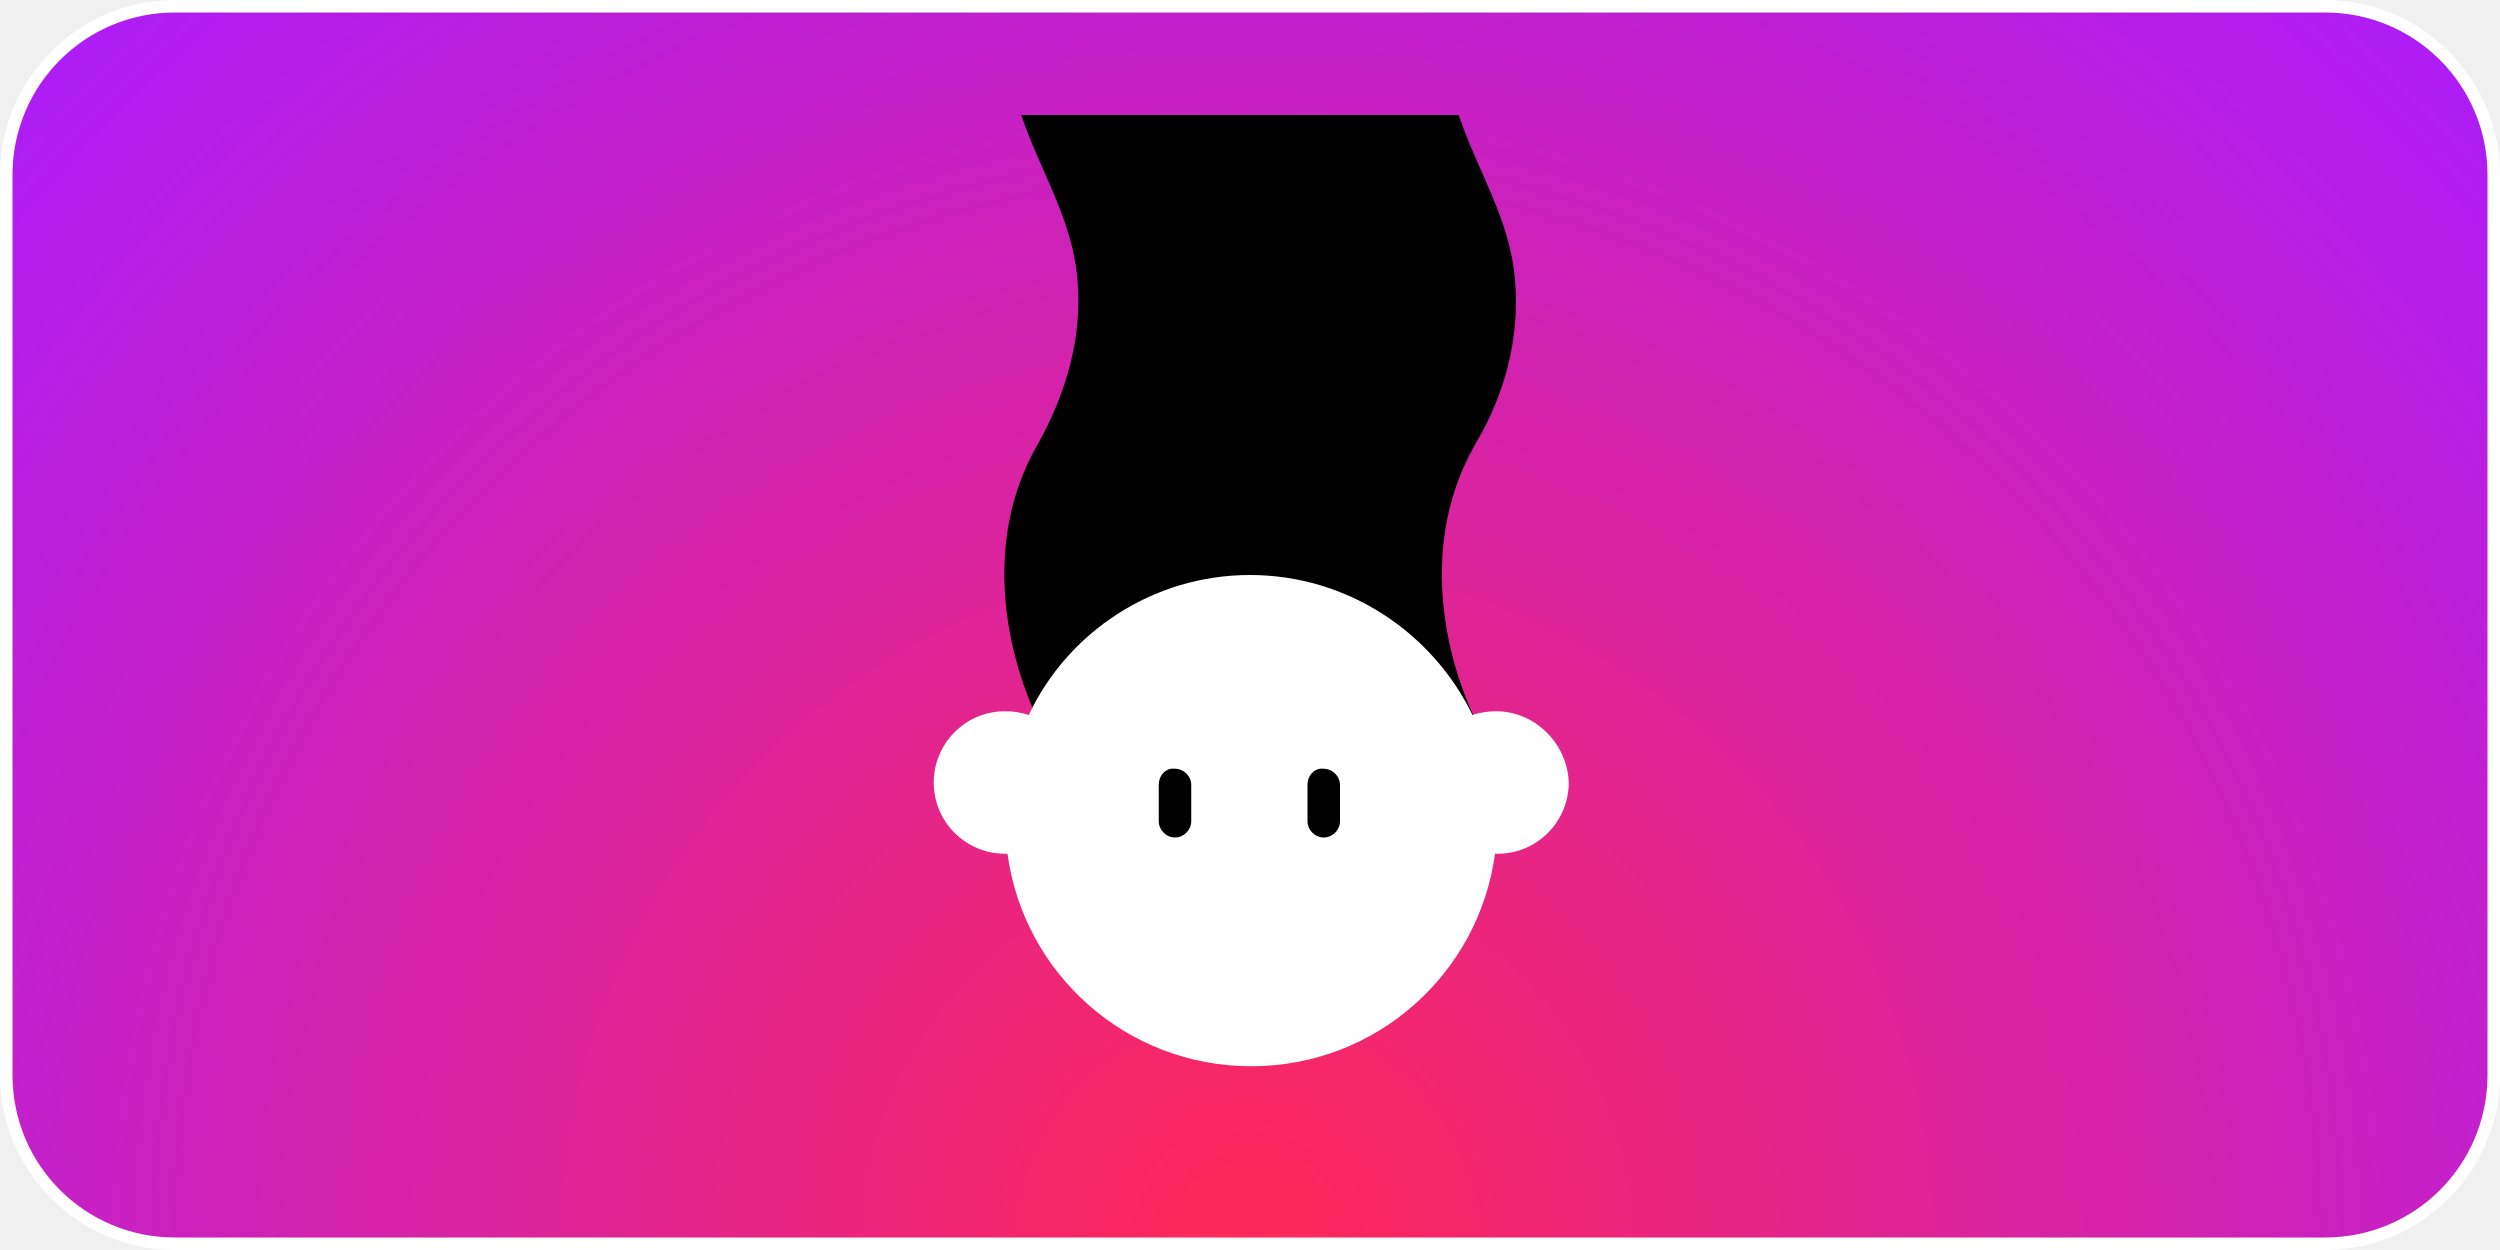
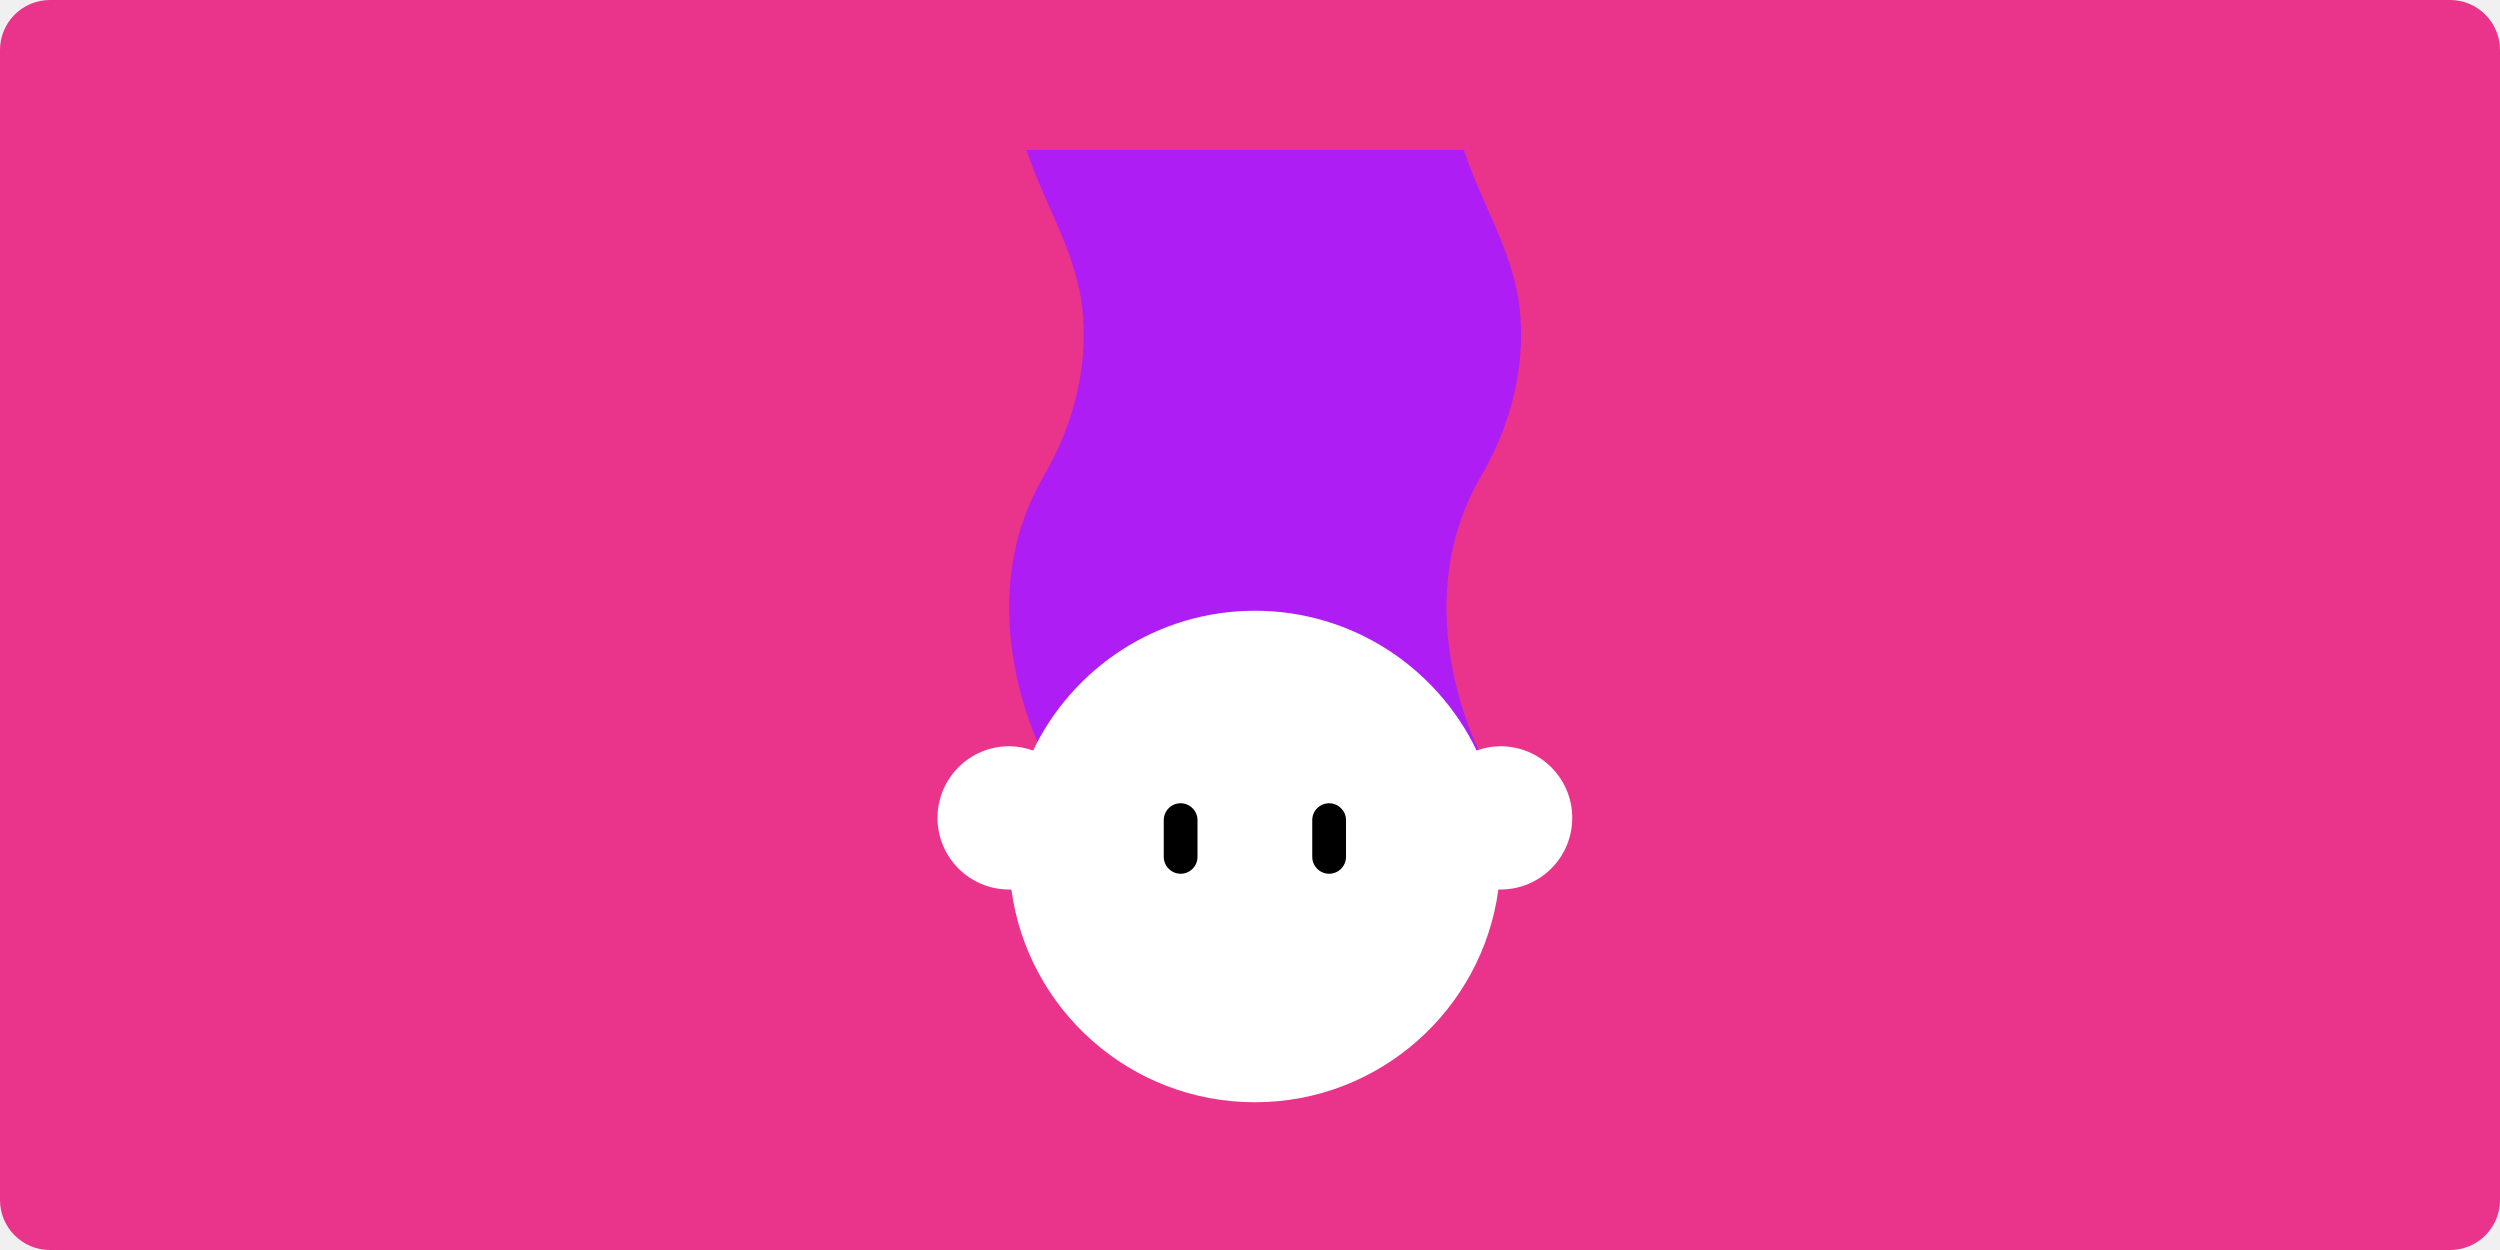
- <svg xmlns="http://www.w3.org/2000/svg" version="1.1" id="Layer_1" x="0px" y="0px" viewBox="0 0 200 100" style="enable-background:new 0 0 200 100;" xml:space="preserve">
-   <style type="text/css">
- 	.st0{fill:url(#SVGID_1_);}
- 	.st1{fill:#FFFFFF;}
- 	.st2{fill:#BFBFBF;}
- 	.st3{fill:url(#SVGID_00000027602936948967122170000010640617704404014213_);}
- 	.st4{fill:#B74AF7;}
- 	.st5{fill:url(#SVGID_00000088845407880077545350000008113165873634715287_);}
- 	.st6{fill:url(#SVGID_00000127035448220919402540000007313909465362116267_);}
- 	.st7{fill:url(#SVGID_00000144321413303297080990000009282973331290692028_);}
- 	.st8{fill:url(#SVGID_00000131338158018007464560000002281017558178635148_);}
- 	.st9{fill:url(#SVGID_00000045585780123739288510000009888598204072037792_);}
- 	.st10{fill:url(#SVGID_00000067231375319064469210000017794429904496129164_);}
- 	.st11{fill:url(#SVGID_00000124159299467777049810000002167901994231131023_);}
- 	.st12{fill:url(#SVGID_00000076585305846254818130000009319353815409435313_);}
- 	.st13{fill:url(#SVGID_00000065786447240990653210000017196666532636202424_);}
- 	.st14{fill:url(#SVGID_00000031195685233409982520000000453320047571407024_);}
- 	.st15{fill:url(#SVGID_00000013155475870912605090000014953090411021798827_);}
- 	.st16{fill:url(#SVGID_00000045620463349251765690000000012074080452094620_);}
- 	.st17{fill:url(#SVGID_00000095337165688763655410000004548551566394814903_);}
- 	.st18{fill:url(#SVGID_00000108308598123671572450000002718297158597186440_);}
- 	.st19{fill:url(#SVGID_00000034780641506387958030000001458362288414907828_);}
- 	.st20{fill:url(#SVGID_00000145038448898813934340000005011061825783543189_);}
- 	.st21{fill:url(#SVGID_00000000215268549815778730000013468730564281443743_);}
- 	.st22{fill:url(#SVGID_00000131356933041747788320000002905053810877840285_);}
- 	.st23{fill:url(#SVGID_00000036232632843730662150000000742778251006581425_);}
- 	.st24{fill:url(#SVGID_00000090282422715573608840000007339023873839384760_);}
- 	.st25{fill:url(#SVGID_00000000209952588657560920000005287056498552760467_);}
- 	.st26{fill:url(#SVGID_00000014615956382869612700000002168120458094459316_);}
- 	.st27{fill:url(#SVGID_00000167365746622779830750000003405614125487868293_);}
- 	.st28{fill:url(#SVGID_00000154410799637112600020000011077390325374316725_);}
- 	.st29{fill:url(#SVGID_00000069375410542593835550000005993724672632797101_);}
- 	.st30{fill:url(#SVGID_00000181787402618600375290000009178496084248379571_);}
- 	.st31{fill:url(#SVGID_00000097484009815500152300000009086494732352069051_);}
- 	.st32{fill:url(#SVGID_00000127755257602439913360000004282737175585615267_);}
- 	.st33{fill:url(#SVGID_00000137095642270348425290000005312667732888134280_);}
- 	.st34{fill:#6B57FF;}
- 	.st35{fill:url(#SVGID_00000008124770276190993040000003108405720060134564_);}
- 	.st36{fill:#FDB60D;}
- 	.st37{fill:#FFFFFF;stroke:#FDB60D;stroke-miterlimit:10;}
- 	.st38{fill:url(#SVGID_00000179629388104453956540000006994114284011093432_);}
- 	.st39{fill:url(#SVGID_00000026848707208893963710000010106704369972854968_);}
- 	.st40{fill:#FF008B;}
- 	.st41{fill:url(#SVGID_00000047773506633553245470000004561140217162340537_);}
- 	.st42{fill:none;stroke:#000000;stroke-miterlimit:10;}
- </style>
-   <g>
-     <radialGradient id="SVGID_1_" cx="99.764" cy="0.353" r="133.764" gradientTransform="matrix(1 0 0 -1 0 100)" gradientUnits="userSpaceOnUse">
-       <stop offset="3.435144e-03" style="stop-color:#FE2857" />
-       <stop offset="1" style="stop-color:#AF1DF5" />
-     </radialGradient>
-     <path class="st0" d="M14,99.5C6.6,99.5,0.5,93.4,0.5,86V14C0.5,6.6,6.6,0.5,14,0.5h172c7.4,0,13.5,6.1,13.5,13.5v72   c0,7.4-6.1,13.5-13.5,13.5H14z" />
-     <path class="st1" d="M186,1c7.2,0,13,5.8,13,13v72c0,7.2-5.8,13-13,13H14C6.8,99,1,93.2,1,86V14C1,6.8,6.8,1,14,1H186 M186,0H14   C6.3,0,0,6.3,0,14v72c0,7.7,6.3,14,14,14h172c7.7,0,14-6.3,14-14V14C200,6.3,193.7,0,186,0L186,0z" />
-   </g>
-   <g>
-     <path d="M116.7,9.2h-35c1.5,4.5,4.1,8.3,4.5,13.2c0.4,4.6-0.9,9-3.1,13c-6.2,10.6,0,22.3,0,22.3h35c0,0-6.2-11.6,0-22.3   c2.3-3.9,3.5-8.4,3.1-13C120.8,17.5,118.2,13.7,116.7,9.2z" />
-     <g>
-       <path class="st1" d="M119.7,56.9c-0.7,0-1.3,0.1-1.9,0.3C114.6,50.6,107.8,46,100,46c-7.8,0-14.6,4.6-17.7,11.2    c-0.6-0.2-1.2-0.3-1.9-0.3c-3.2,0-5.7,2.6-5.7,5.7c0,3.2,2.6,5.7,5.7,5.7c0.1,0,0.1,0,0.2,0c1.3,9.6,9.5,17,19.5,17    c10,0,18.2-7.4,19.5-17c0.1,0,0.1,0,0.2,0c3.2,0,5.7-2.6,5.7-5.7C125.4,59.5,122.8,56.9,119.7,56.9z" />
-     </g>
-     <g>
-       <path d="M104.6,62.8l0,2.9c0,0.7,0.6,1.3,1.3,1.3l0,0c0.7,0,1.3-0.6,1.3-1.3l0-2.9c0-0.7-0.6-1.3-1.3-1.3l0,0    C105.2,61.4,104.6,62,104.6,62.8z" />
-       <path d="M92.7,62.8l0,2.9c0,0.7,0.6,1.3,1.3,1.3l0,0c0.7,0,1.3-0.6,1.3-1.3l0-2.9c0-0.7-0.6-1.3-1.3-1.3l0,0    C93.3,61.4,92.7,62,92.7,62.8z" />
-     </g>
-   </g>
+ <svg xmlns="http://www.w3.org/2000/svg" width="200" height="100" viewBox="0 0 200 100" fill="none">
+   <rect width="200" height="100" rx="4" fill="#EA338A" />
+   <path d="M117.1 12H82.12C83.59 16.5 86.23 20.31 86.63 25.15C87.01 29.7 85.77 34.2 83.48 38.12C77.29 48.74 83.48 60.38 83.48 60.38H118.47C118.47 60.38 112.28 48.74 118.47 38.12C120.76 34.2 122 29.7 121.62 25.15C121.22 20.31 118.57 16.5 117.11 12H117.1Z" fill="#AF1DF5" />
+   <path d="M120.05 59.7C119.38 59.7 118.73 59.82 118.13 60.04C114.96 53.43 108.21 48.86 100.39 48.86C92.57 48.86 85.82 53.43 82.65 60.04C82.05 59.83 81.4 59.7 80.73 59.7C77.56 59.7 75 62.27 75 65.43C75 68.6 77.57 71.16 80.73 71.16C80.79 71.16 80.85 71.16 80.91 71.16C82.2 80.77 90.43 88.18 100.39 88.18C110.35 88.18 118.58 80.77 119.87 71.16C119.93 71.16 119.99 71.16 120.05 71.16C123.22 71.16 125.78 68.59 125.78 65.43C125.78 62.27 123.21 59.7 120.05 59.7Z" fill="white" />
+   <path d="M104.98 65.61V68.55C104.98 69.29 105.59 69.9 106.33 69.9C107.07 69.9 107.68 69.3 107.68 68.55V65.61C107.68 64.87 107.07 64.26 106.33 64.26C105.59 64.26 104.98 64.86 104.98 65.61Z" fill="black" />
+   <path d="M93.1 65.61V68.55C93.1 69.29 93.71 69.9 94.45 69.9C95.19 69.9 95.8 69.3 95.8 68.55V65.61C95.8 64.87 95.19 64.26 94.45 64.26C93.71 64.26 93.1 64.86 93.1 65.61Z" fill="black" />
</svg>
